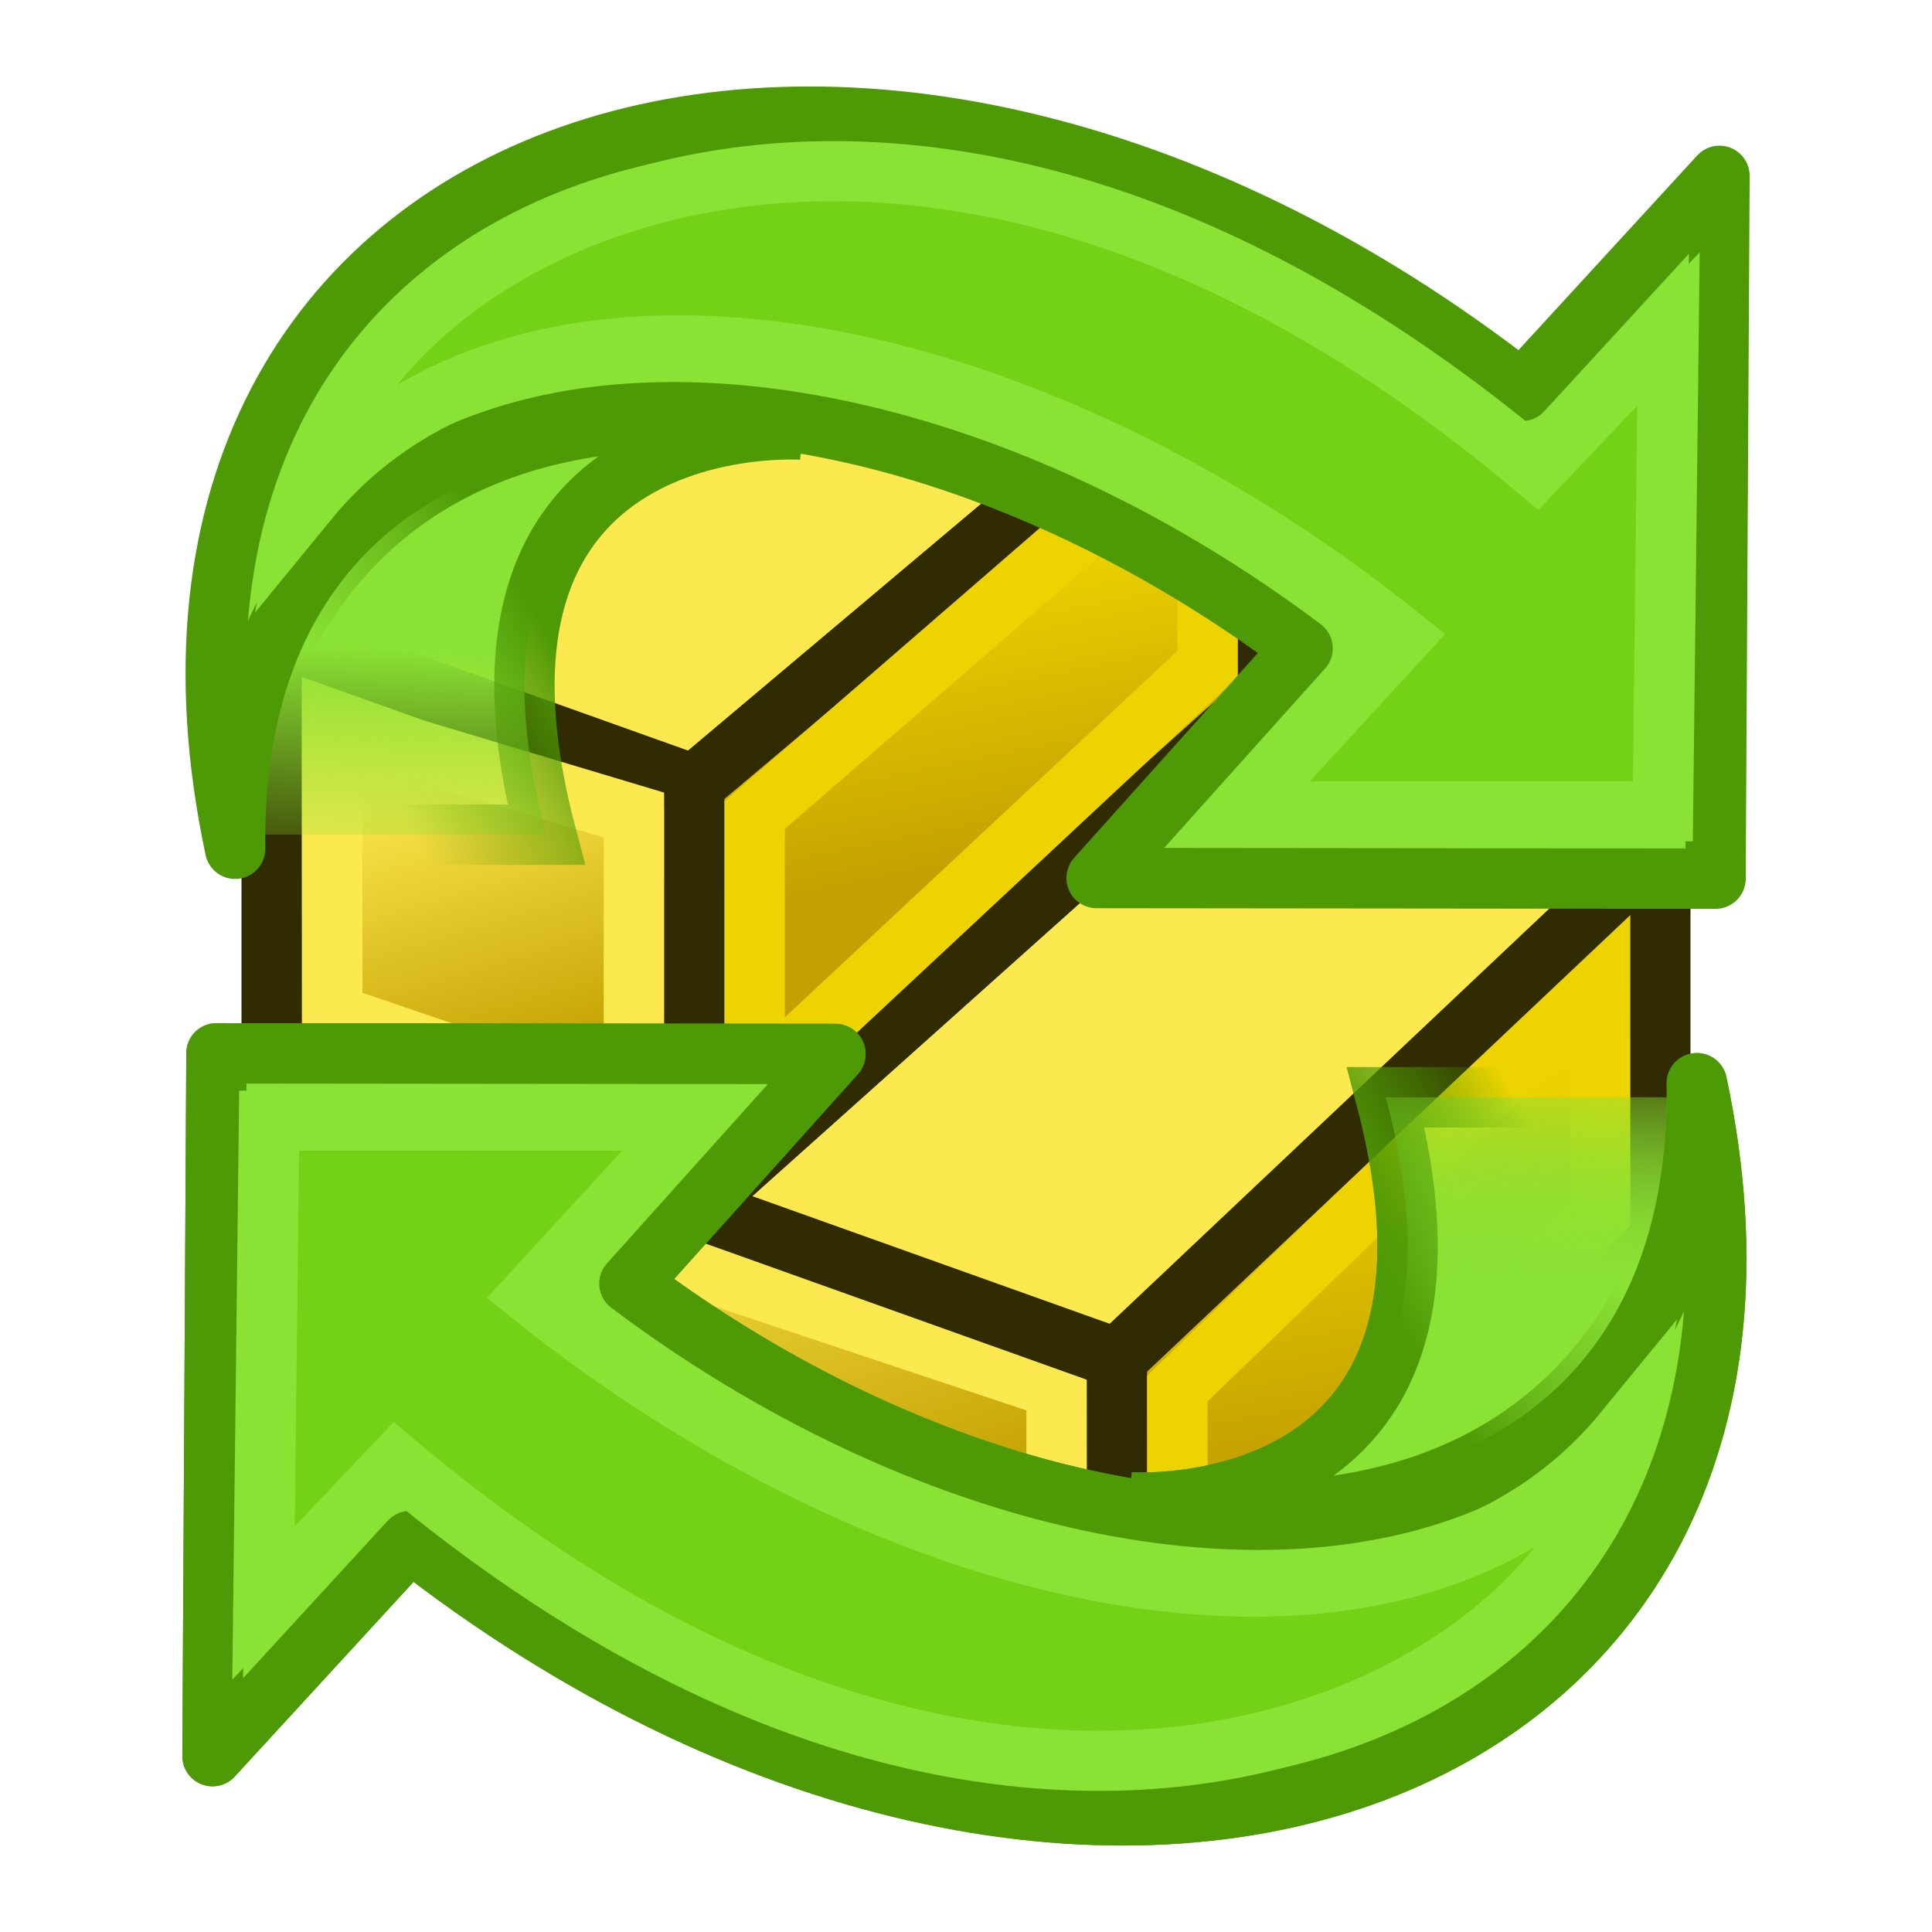
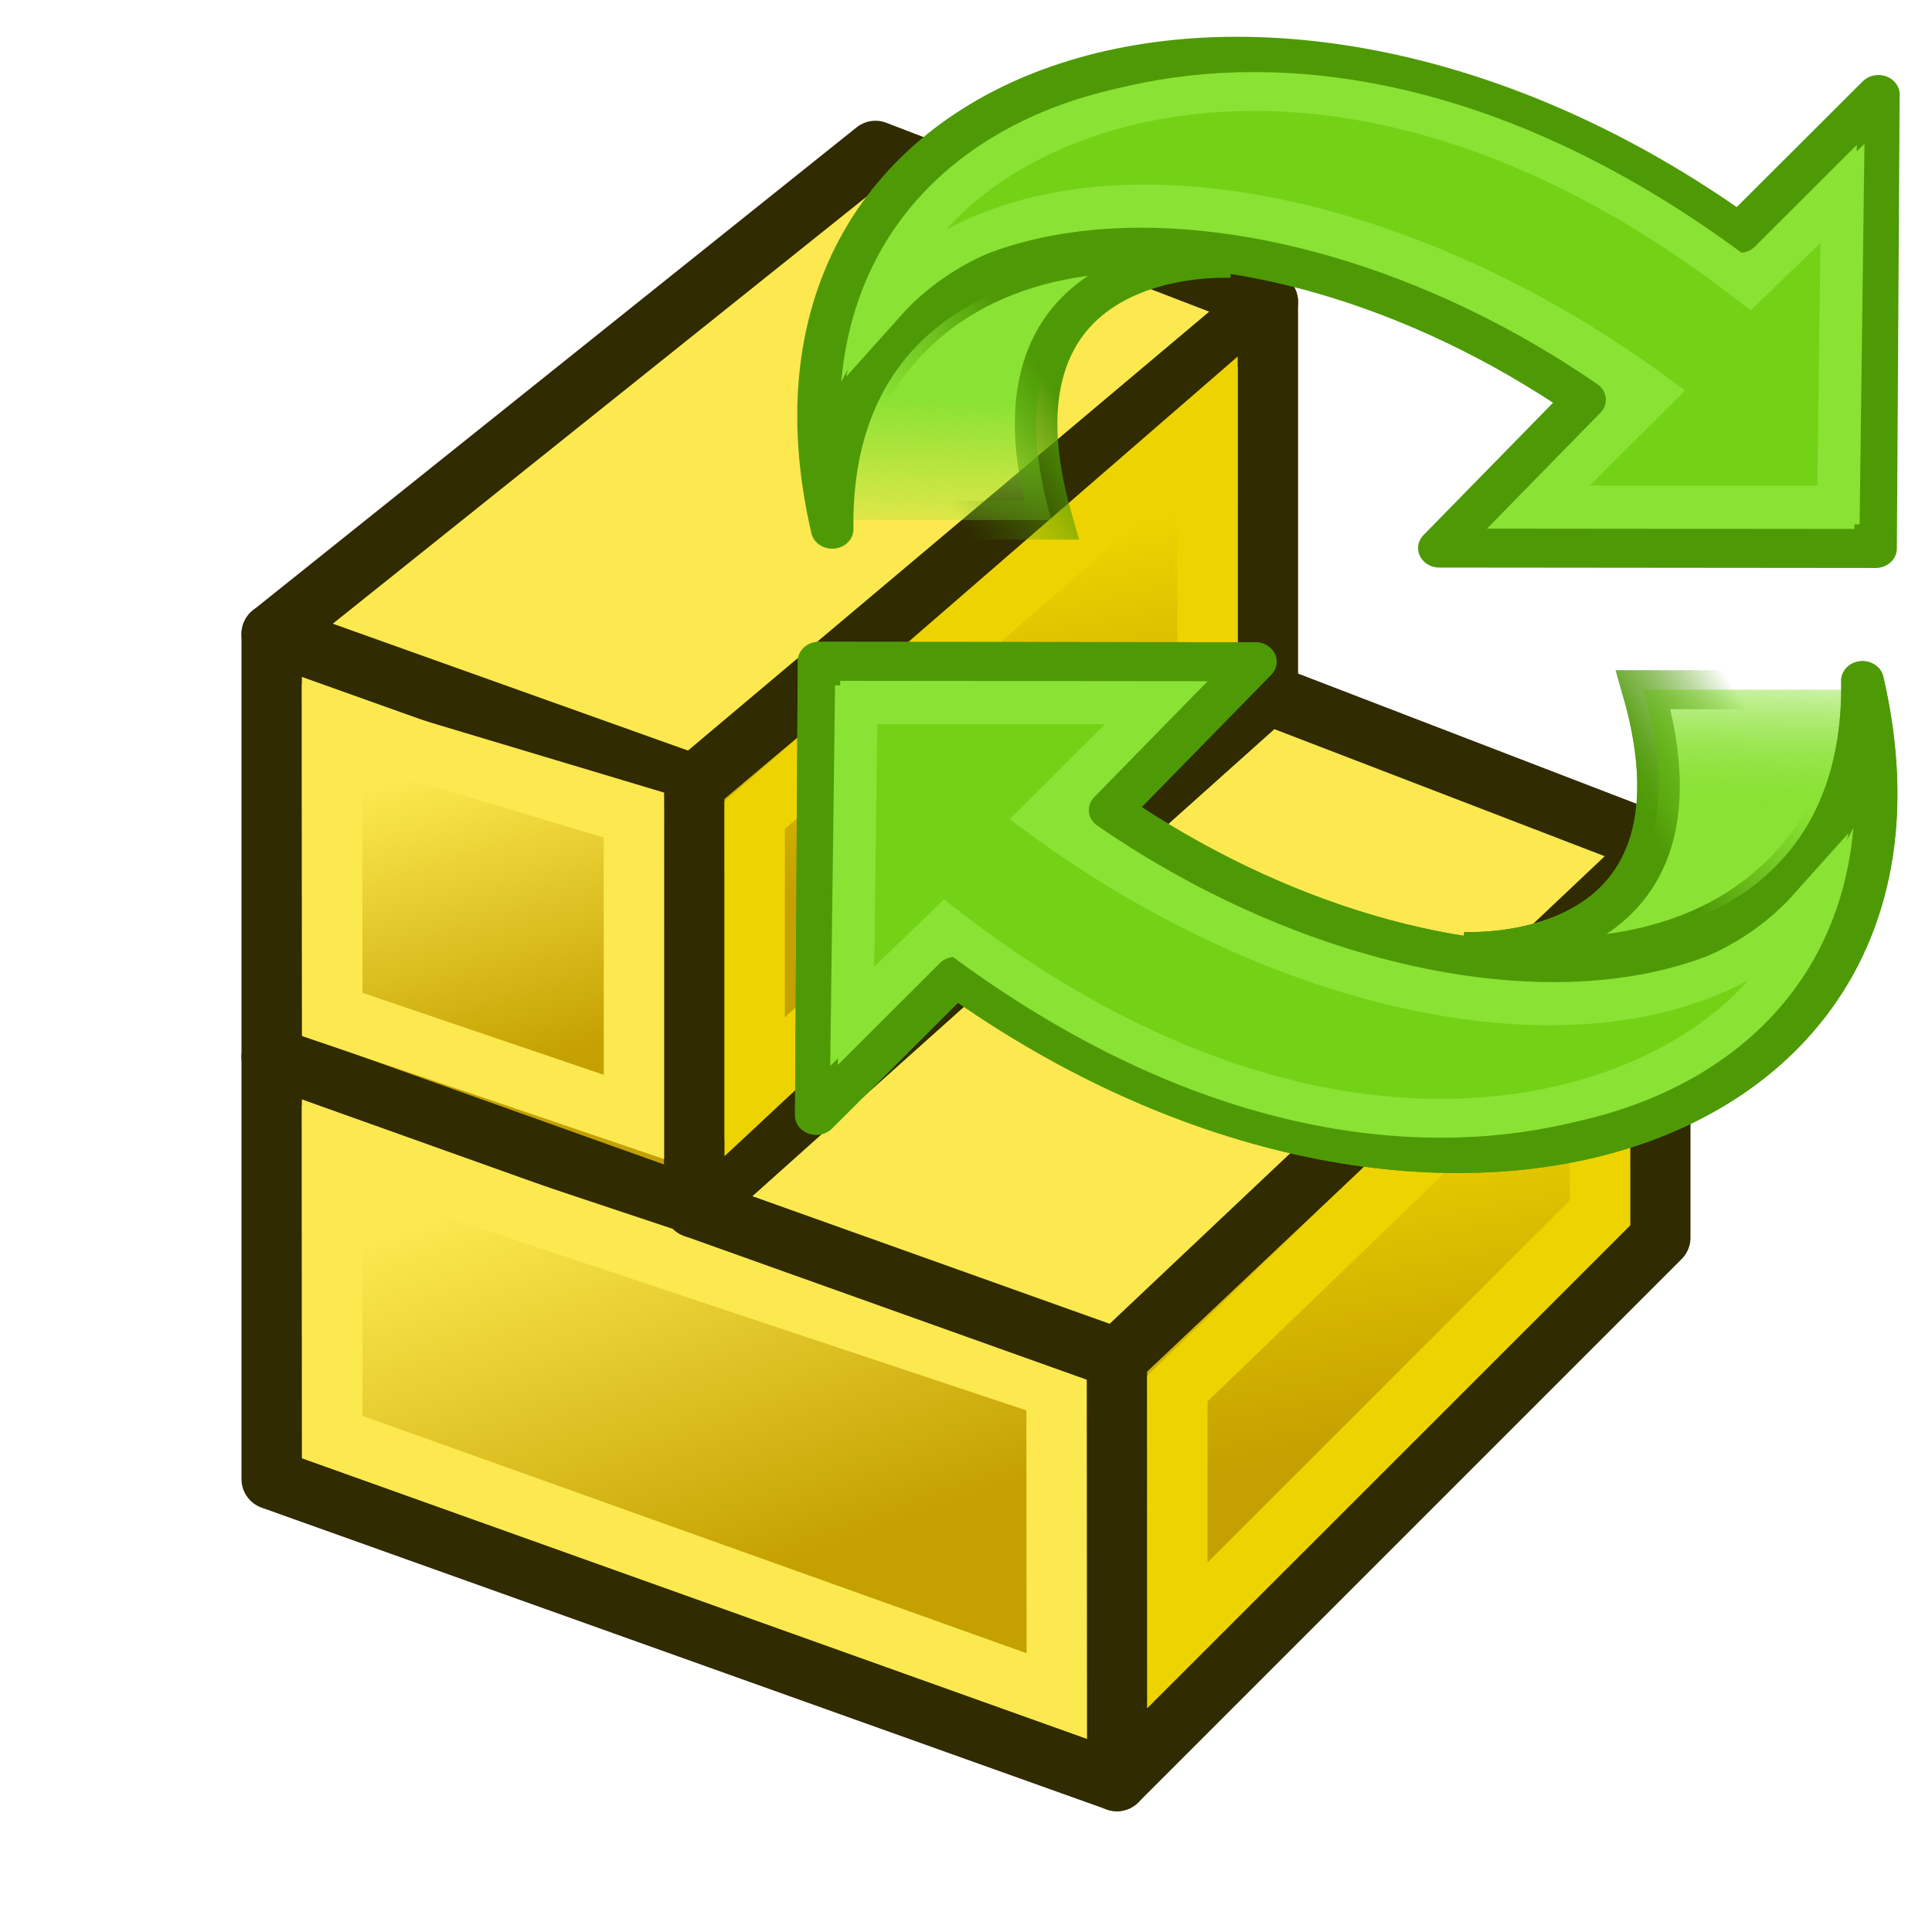
<svg xmlns="http://www.w3.org/2000/svg" xmlns:xlink="http://www.w3.org/1999/xlink" width="64" height="64" id="svg3559" version="1.1" viewBox="0 0 64 64">
  <defs id="defs3561">
    <linearGradient id="linearGradient73208">
      <stop style="stop-color:#c4a000;stop-opacity:1" offset="0" id="stop73210" />
      <stop style="stop-color:#edd400;stop-opacity:1" offset="1" id="stop73212" />
    </linearGradient>
    <linearGradient id="linearGradient73194">
      <stop id="stop73202" offset="0" style="stop-color:#c4a000;stop-opacity:1" />
      <stop id="stop73204" offset="1" style="stop-color:#fce94f;stop-opacity:1" />
    </linearGradient>
    <linearGradient id="linearGradient4383-3">
      <stop id="stop73188" offset="0" style="stop-color:#3465a4;stop-opacity:1" />
      <stop id="stop73190" offset="1" style="stop-color:#729fcf;stop-opacity:1" />
    </linearGradient>
    <linearGradient xlink:href="#linearGradient73194" id="linearGradient4389" x1="20.244" y1="37.588" x2="17.244" y2="27.588" gradientUnits="userSpaceOnUse" gradientTransform="translate(-1.243533,-2.588112)" />
    <linearGradient xlink:href="#linearGradient73208" id="linearGradient4399" x1="48.714" y1="45.586" x2="46.714" y2="34.586" gradientUnits="userSpaceOnUse" gradientTransform="translate(1.285649,1.414214)" />
    <linearGradient xlink:href="#linearGradient4383-3" id="linearGradient4389-0" x1="27.244" y1="54.588" x2="21.244" y2="30.588" gradientUnits="userSpaceOnUse" gradientTransform="translate(-1.243533,-2.588112)" />
    <linearGradient xlink:href="#linearGradient4393-9" id="linearGradient4399-7" x1="48.714" y1="45.586" x2="40.714" y2="24.586" gradientUnits="userSpaceOnUse" gradientTransform="translate(1.285649,1.414214)" />
    <linearGradient id="linearGradient4393-9">
      <stop style="stop-color:#204a87;stop-opacity:1" offset="0" id="stop4395-8" />
      <stop style="stop-color:#3465a4;stop-opacity:1" offset="1" id="stop4397-1" />
    </linearGradient>
    <linearGradient xlink:href="#linearGradient73208" id="linearGradient69042" gradientUnits="userSpaceOnUse" gradientTransform="translate(-12.71435,-17.58579)" x1="48.714" y1="45.586" x2="46.714" y2="35.586" />
    <linearGradient xlink:href="#linearGradient73194" id="linearGradient69056" gradientUnits="userSpaceOnUse" gradientTransform="translate(-1.243533,-2.588112)" x1="27.244" y1="54.588" x2="22.244" y2="40.588" />
    <linearGradient xlink:href="#linearGradient4272" id="linearGradient1747" gradientUnits="userSpaceOnUse" x1="60.093" y1="26.519" x2="60.368" y2="18.118" />
    <linearGradient id="linearGradient4272">
      <stop style="stop-color:#8ae234;stop-opacity:1;" offset="0" id="stop4274" />
      <stop style="stop-color:#8ae234;stop-opacity:0;" offset="1" id="stop4276" />
    </linearGradient>
    <linearGradient xlink:href="#linearGradient4262" id="linearGradient1749" gradientUnits="userSpaceOnUse" x1="43.342" y1="23.587" x2="49.501" y2="20.05" />
    <linearGradient id="linearGradient4262">
      <stop style="stop-color:#4e9a06;stop-opacity:1;" offset="0" id="stop4264" />
      <stop id="stop4270" offset="0.431" style="stop-color:#4e9a06;stop-opacity:0.498;" />
      <stop style="stop-color:#4e9a06;stop-opacity:0;" offset="1" id="stop4266" />
    </linearGradient>
    <linearGradient xlink:href="#linearGradient4272" id="linearGradient1896" gradientUnits="userSpaceOnUse" x1="60.093" y1="26.519" x2="60.368" y2="18.118" />
    <linearGradient xlink:href="#linearGradient4262" id="linearGradient1898" gradientUnits="userSpaceOnUse" x1="43.342" y1="23.587" x2="49.501" y2="20.05" />
    <linearGradient xlink:href="#linearGradient4272" id="linearGradient1900" gradientUnits="userSpaceOnUse" x1="60.093" y1="26.519" x2="60.368" y2="18.118" />
    <linearGradient xlink:href="#linearGradient4262" id="linearGradient1902" gradientUnits="userSpaceOnUse" x1="43.342" y1="23.587" x2="49.501" y2="20.05" />
  </defs>
  <g id="layer1">
    <g id="g1914">
-       <path style="fill:url(#linearGradient4389);fill-opacity:1.0;fill-rule:nonzero;stroke:#302b00;stroke-width:2;stroke-linejoin:round;stroke-miterlimit:4;stroke-dasharray:none" d="m 9,35 0,-14 14,5 0,14 z" id="path69052" />
-       <path id="path4381" d="M 9,49 9,35 37,45 37,59 Z" style="fill:url(#linearGradient69056);fill-opacity:1.0;fill-rule:nonzero;stroke:#302b00;stroke-width:2;stroke-linejoin:round;stroke-miterlimit:4;stroke-dasharray:none" />
-       <path id="path4391" d="M 37,59 37,45 55,28 55,41 Z" style="fill:url(#linearGradient4399);fill-opacity:1;fill-rule:nonzero;stroke:#302b00;stroke-width:2;stroke-linejoin:round;stroke-miterlimit:4;stroke-dasharray:none" />
+       <path style="fill:url(#linearGradient4389);fill-opacity:1;fill-rule:nonzero;stroke:#302b00;stroke-width:2;stroke-linejoin:round;stroke-miterlimit:4;stroke-dasharray:none" d="M 9,35 V 21 l 14,5 v 14 z" id="path69052" />
+       <path id="path4381" d="M 9,49 V 35 l 28,10 v 14 z" style="fill:url(#linearGradient69056);fill-opacity:1;fill-rule:nonzero;stroke:#302b00;stroke-width:2;stroke-linejoin:round;stroke-miterlimit:4;stroke-dasharray:none" />
+       <path id="path4391" d="M 37,59 V 45 L 55,28 v 13 z" style="fill:url(#linearGradient4399);fill-opacity:1;fill-rule:nonzero;stroke:#302b00;stroke-width:2;stroke-linejoin:round;stroke-miterlimit:4;stroke-dasharray:none" />
      <path id="path4403" d="M 9,21 29,5 42,10 23,26 Z" style="fill:#fce94f;fill-opacity:1;fill-rule:nonzero;stroke:#302b00;stroke-width:2;stroke-linejoin:round;stroke-miterlimit:4;stroke-dasharray:none" />
      <path id="path4381-7" d="M 11.008,47.606 11,38 l 24,8 0.008,10.185 z" style="fill:none;stroke:#fce94f;stroke-width:2;stroke-linejoin:miter;stroke-miterlimit:4;stroke-dasharray:none" />
      <path id="path4391-0" d="M 39.005,54.168 39,46 53,32.5 l 0.002,7.677 z" style="fill:none;stroke:#edd400;stroke-width:2;stroke-linejoin:miter;stroke-miterlimit:4;stroke-dasharray:none" />
      <path style="fill:#fce94f;fill-opacity:1;fill-rule:nonzero;stroke:#302b00;stroke-width:2;stroke-linejoin:round;stroke-miterlimit:4;stroke-dasharray:none" d="M 23,40 42,23 55,28 37,45 Z" id="path69038" />
-       <path style="fill:url(#linearGradient69042);fill-opacity:1;fill-rule:nonzero;stroke:#302b00;stroke-width:2;stroke-linejoin:round;stroke-miterlimit:4;stroke-dasharray:none" d="M 23,40 23,26 42,10 42,23 Z" id="path69040" />
-       <path style="fill:none;stroke:#edd400;stroke-width:2;stroke-linejoin:miter;stroke-miterlimit:4;stroke-dasharray:none" d="m 25,36 0,-9 15,-13 0,8 z" id="path69044" />
-       <path style="fill:none;stroke:#fce94f;stroke-width:2;stroke-linejoin:miter;stroke-miterlimit:4;stroke-dasharray:none" d="M 11.008,33.606 11,24 l 10,3 0,10 z" id="path69048" />
+       <path style="fill:url(#linearGradient69042);fill-opacity:1;fill-rule:nonzero;stroke:#302b00;stroke-width:2;stroke-linejoin:round;stroke-miterlimit:4;stroke-dasharray:none" d="M 23,40 V 26 L 42,10 v 13 z" id="path69040" />
+       <path style="fill:none;stroke:#edd400;stroke-width:2;stroke-linejoin:miter;stroke-miterlimit:4;stroke-dasharray:none" d="M 25,36 V 27 L 40,14 v 8 z" id="path69044" />
+       <path style="fill:none;stroke:#fce94f;stroke-width:2;stroke-linejoin:miter;stroke-miterlimit:4;stroke-dasharray:none" d="M 11.008,33.606 11,24 21,27 v 10 z" id="path69048" />
    </g>
-     <g style="display:inline" id="g1745" transform="translate(0.734118,16.28724)">
+     <g style="display:inline" id="g1745" transform="matrix(0.704815,0,0,0.6459441,22.5955,9.888714)">
      <g id="g1708">
        <path style="color:#000000;display:block;overflow:visible;visibility:visible;fill:url(#linearGradient1896);fill-opacity:1;fill-rule:nonzero;stroke:url(#linearGradient1898);stroke-width:2;stroke-linecap:butt;stroke-linejoin:miter;stroke-miterlimit:4;stroke-dasharray:none;stroke-dashoffset:0;stroke-opacity:1;marker:none" d="m 36.694,33.481 c 0,0 12.247,0.849 8.479,-13.419 h 10.534 c 0,0 -0.685,16.137 -19.013,13.419 z" id="path1700" />
        <path style="color:#000000;display:block;overflow:visible;visibility:visible;fill:#8ae234;fill-opacity:1;fill-rule:nonzero;stroke:#4e9a06;stroke-width:2;stroke-linecap:butt;stroke-linejoin:round;stroke-miterlimit:4;stroke-dasharray:none;stroke-dashoffset:0;stroke-opacity:1;marker:none" d="m 55.477,19.596 c 5.03,23.648 -20.432,32.533 -42.629,15.168 l -6.542,7.123 0.131,-23.281 20.503,0.021 c 0,0 -6.824,7.608 -6.824,7.608 15.611,11.732 35.605,10.854 35.362,-6.638 z" id="path1702" />
        <g style="fill:#73d216;fill-opacity:1;stroke:#8ae234;stroke-width:0.733;stroke-opacity:1" transform="matrix(0.6968652,0.5838577,0.5887662,-0.6910554,-8.35526,29.82135)" id="g1706">
          <path style="color:#000000;display:block;overflow:visible;visibility:visible;fill:#73d216;fill-opacity:1;stroke:#8ae234;stroke-width:2.201;stroke-linecap:butt;stroke-linejoin:miter;stroke-miterlimit:21;stroke-dasharray:none;stroke-dashoffset:0;stroke-opacity:1;marker:none" d="M 52.369,42.345 C 57.337,33.466 49.176,12.602 19.056,12.673 L 18.678,5.663 7.438,19.283 19.129,29.167 18.808,20.555 c 18.245,0.382 33.804,9.458 33.561,21.79 z" id="path1704" />
        </g>
      </g>
      <g id="g1718">
        <path id="path1710" d="m 36.694,33.481 c 0,0 12.247,0.849 8.479,-13.419 h 10.534 c 0,0 -0.685,16.137 -19.013,13.419 z" style="color:#000000;display:block;overflow:visible;visibility:visible;fill:url(#linearGradient1900);fill-opacity:1;fill-rule:nonzero;stroke:url(#linearGradient1902);stroke-width:2;stroke-linecap:butt;stroke-linejoin:miter;stroke-miterlimit:4;stroke-dasharray:none;stroke-dashoffset:0;stroke-opacity:1;marker:none" />
        <path id="path1712" d="m 55.477,19.596 c 5.03,23.648 -20.432,32.533 -42.629,15.168 l -6.542,7.123 0.131,-23.281 20.503,0.021 c 0,0 -6.824,7.608 -6.824,7.608 15.611,11.732 35.605,10.854 35.362,-6.638 z" style="color:#000000;display:block;overflow:visible;visibility:visible;fill:#8ae234;fill-opacity:1;fill-rule:nonzero;stroke:#4e9a06;stroke-width:2;stroke-linecap:butt;stroke-linejoin:round;stroke-miterlimit:4;stroke-dasharray:none;stroke-dashoffset:0;stroke-opacity:1;marker:none" />
        <g id="g1716" transform="matrix(0.6968652,0.5838577,0.5887662,-0.6910554,-8.35526,29.82135)" style="fill:#73d216;fill-opacity:1;stroke:#8ae234;stroke-width:0.733;stroke-opacity:1">
          <path id="path1714" d="M 52.369,42.345 C 57.337,33.466 49.176,12.602 19.056,12.673 L 18.678,5.663 7.438,19.283 19.129,29.167 18.808,20.555 c 18.245,0.382 33.804,9.458 33.561,21.79 z" style="color:#000000;display:block;overflow:visible;visibility:visible;fill:#73d216;fill-opacity:1;stroke:#8ae234;stroke-width:2.201;stroke-linecap:butt;stroke-linejoin:miter;stroke-miterlimit:21;stroke-dasharray:none;stroke-dashoffset:0;stroke-opacity:1;marker:none" />
        </g>
      </g>
      <g id="g1728" transform="rotate(180,31.26588,15.71276)">
        <path style="color:#000000;display:block;overflow:visible;visibility:visible;fill:url(#linearGradient1747);fill-opacity:1;fill-rule:nonzero;stroke:url(#linearGradient1749);stroke-width:2;stroke-linecap:butt;stroke-linejoin:miter;stroke-miterlimit:4;stroke-dasharray:none;stroke-dashoffset:0;stroke-opacity:1;marker:none" d="m 36.694,33.481 c 0,0 12.247,0.849 8.479,-13.419 h 10.534 c 0,0 -0.685,16.137 -19.013,13.419 z" id="path1720" />
        <path style="color:#000000;display:block;overflow:visible;visibility:visible;fill:#8ae234;fill-opacity:1;fill-rule:nonzero;stroke:#4e9a06;stroke-width:2;stroke-linecap:butt;stroke-linejoin:round;stroke-miterlimit:4;stroke-dasharray:none;stroke-dashoffset:0;stroke-opacity:1;marker:none" d="m 55.477,19.596 c 5.03,23.648 -20.432,32.533 -42.629,15.168 l -6.542,7.123 0.131,-23.281 20.503,0.021 c 0,0 -6.824,7.608 -6.824,7.608 15.611,11.732 35.605,10.854 35.362,-6.638 z" id="path1722" />
        <g style="fill:#73d216;fill-opacity:1;stroke:#8ae234;stroke-width:0.733;stroke-opacity:1" transform="matrix(0.6968652,0.5838577,0.5887662,-0.6910554,-8.35526,29.82135)" id="g1726">
          <path style="color:#000000;display:block;overflow:visible;visibility:visible;fill:#73d216;fill-opacity:1;stroke:#8ae234;stroke-width:2.201;stroke-linecap:butt;stroke-linejoin:miter;stroke-miterlimit:21;stroke-dasharray:none;stroke-dashoffset:0;stroke-opacity:1;marker:none" d="M 52.369,42.345 C 57.337,33.466 49.176,12.602 19.056,12.673 L 18.678,5.663 7.438,19.283 19.129,29.167 18.808,20.555 c 18.245,0.382 33.804,9.458 33.561,21.79 z" id="path1724" />
        </g>
      </g>
    </g>
  </g>
</svg>
